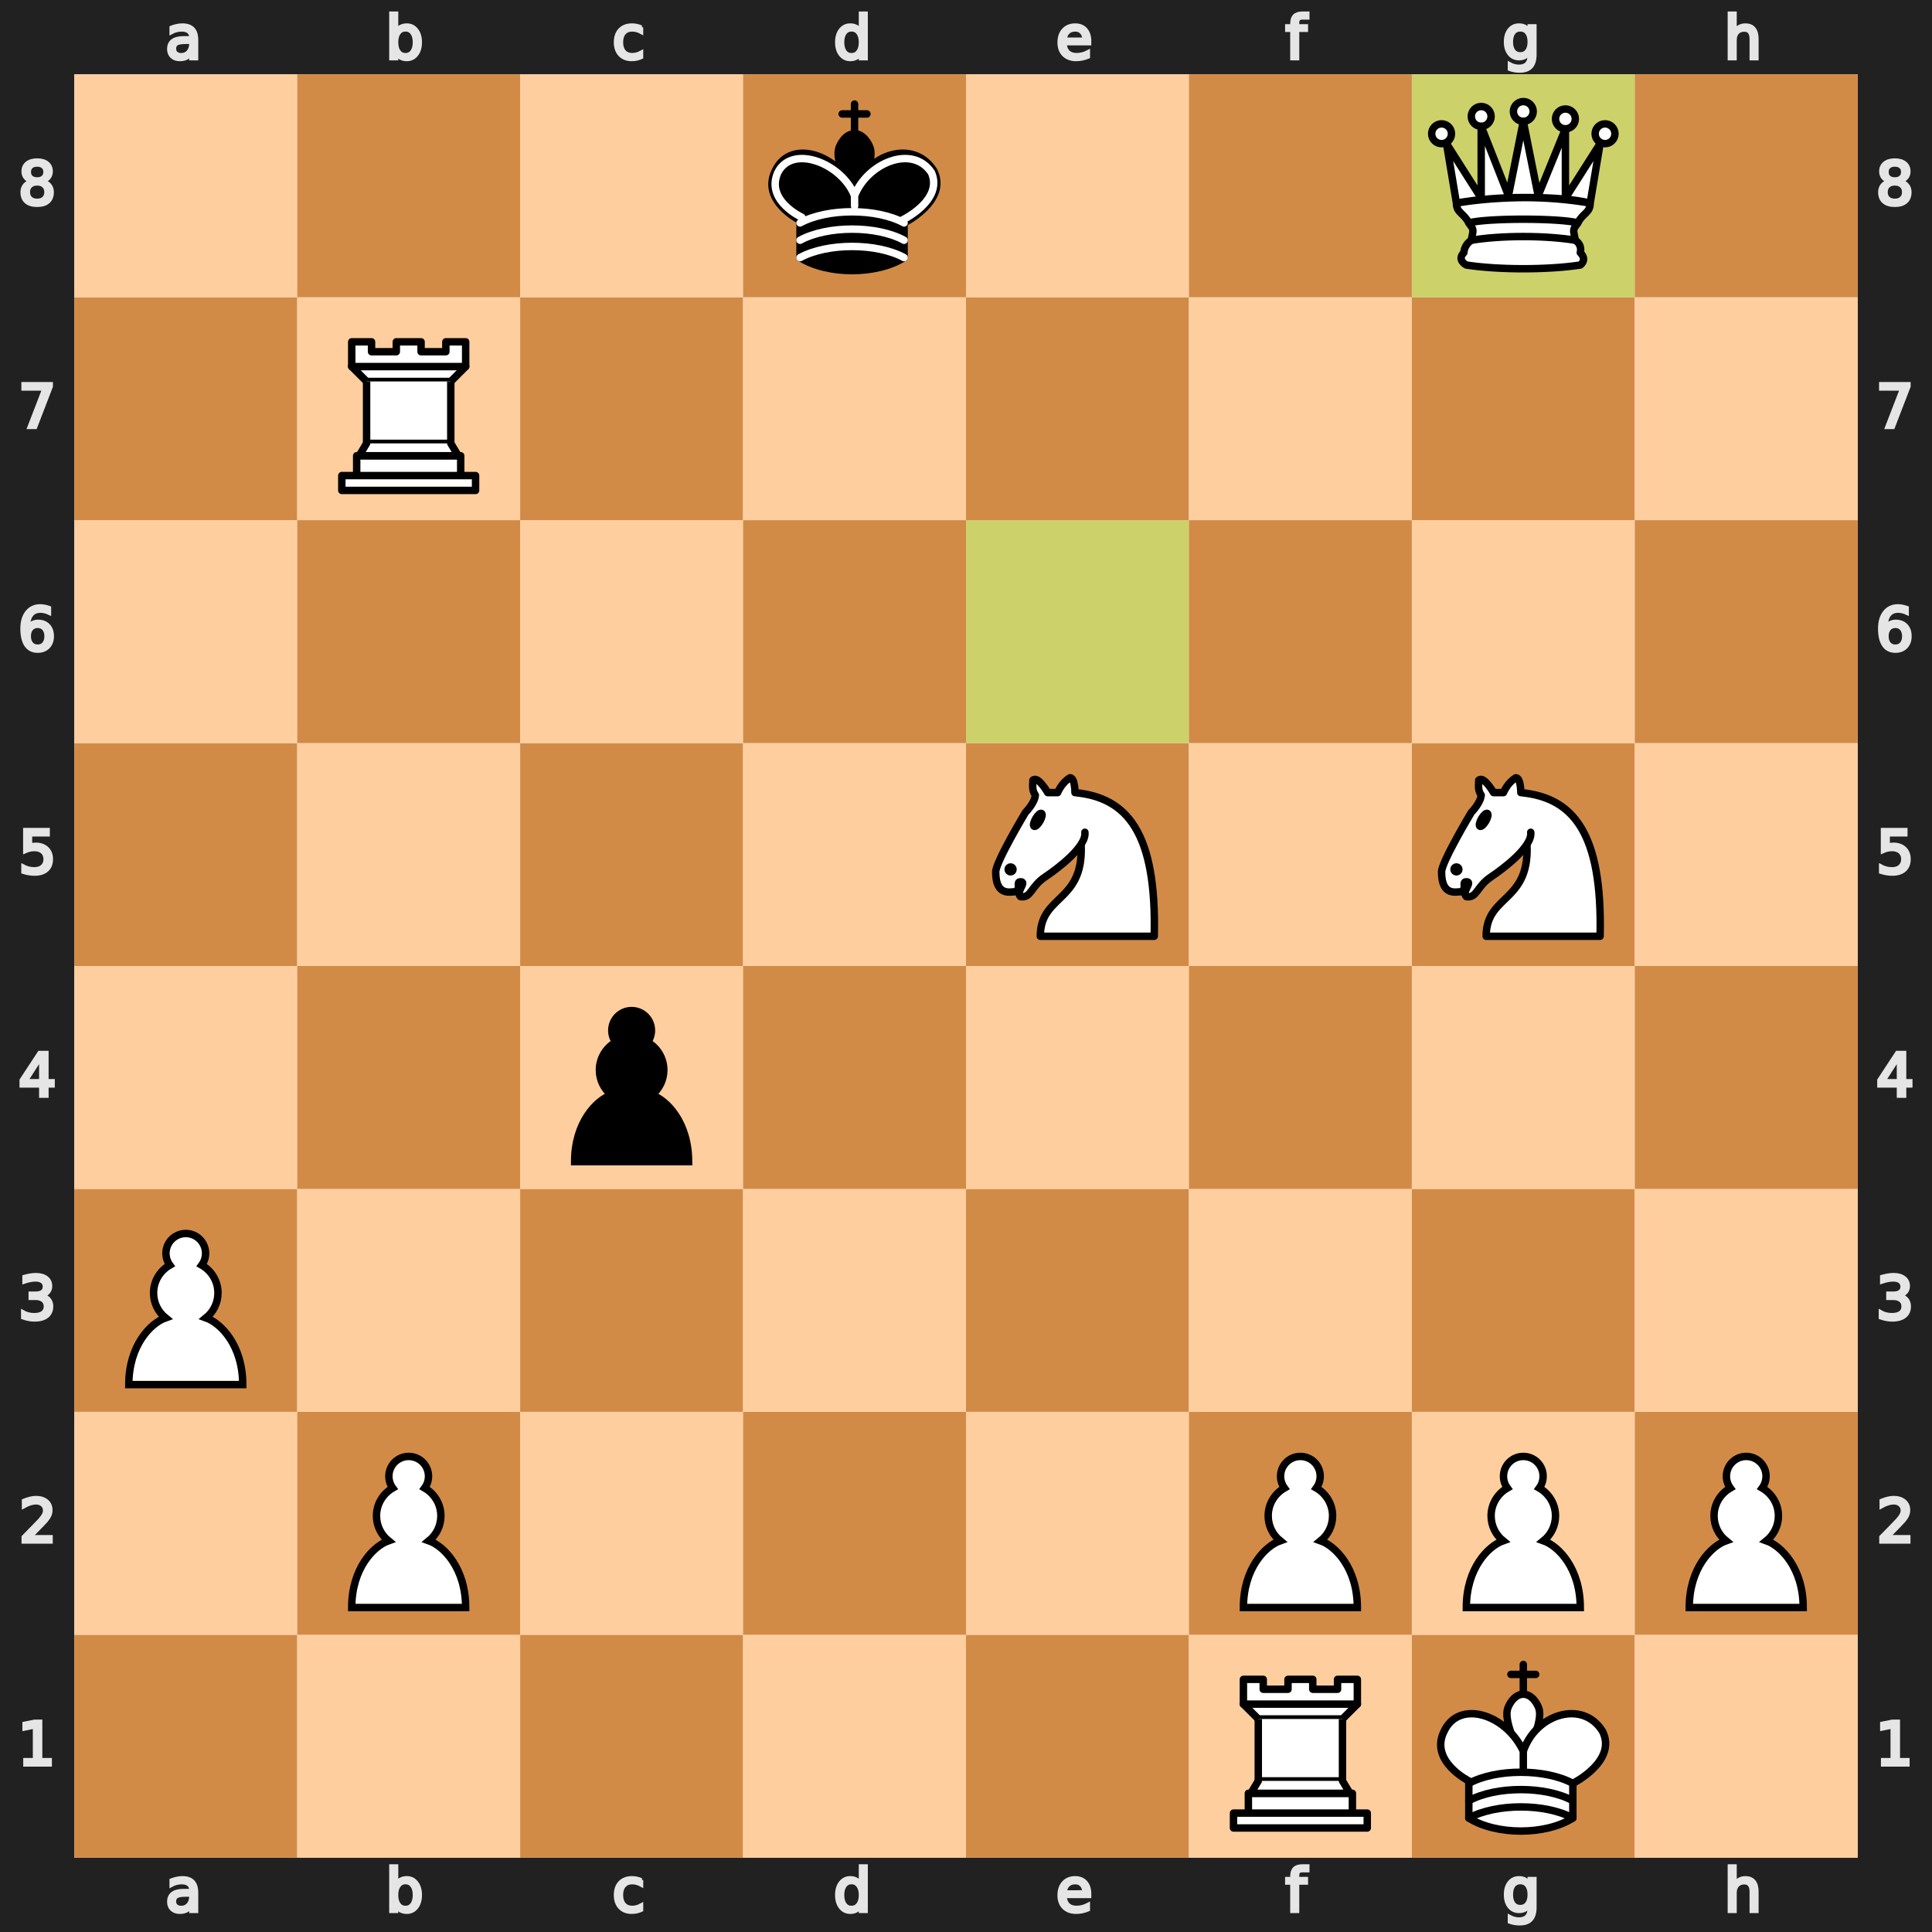
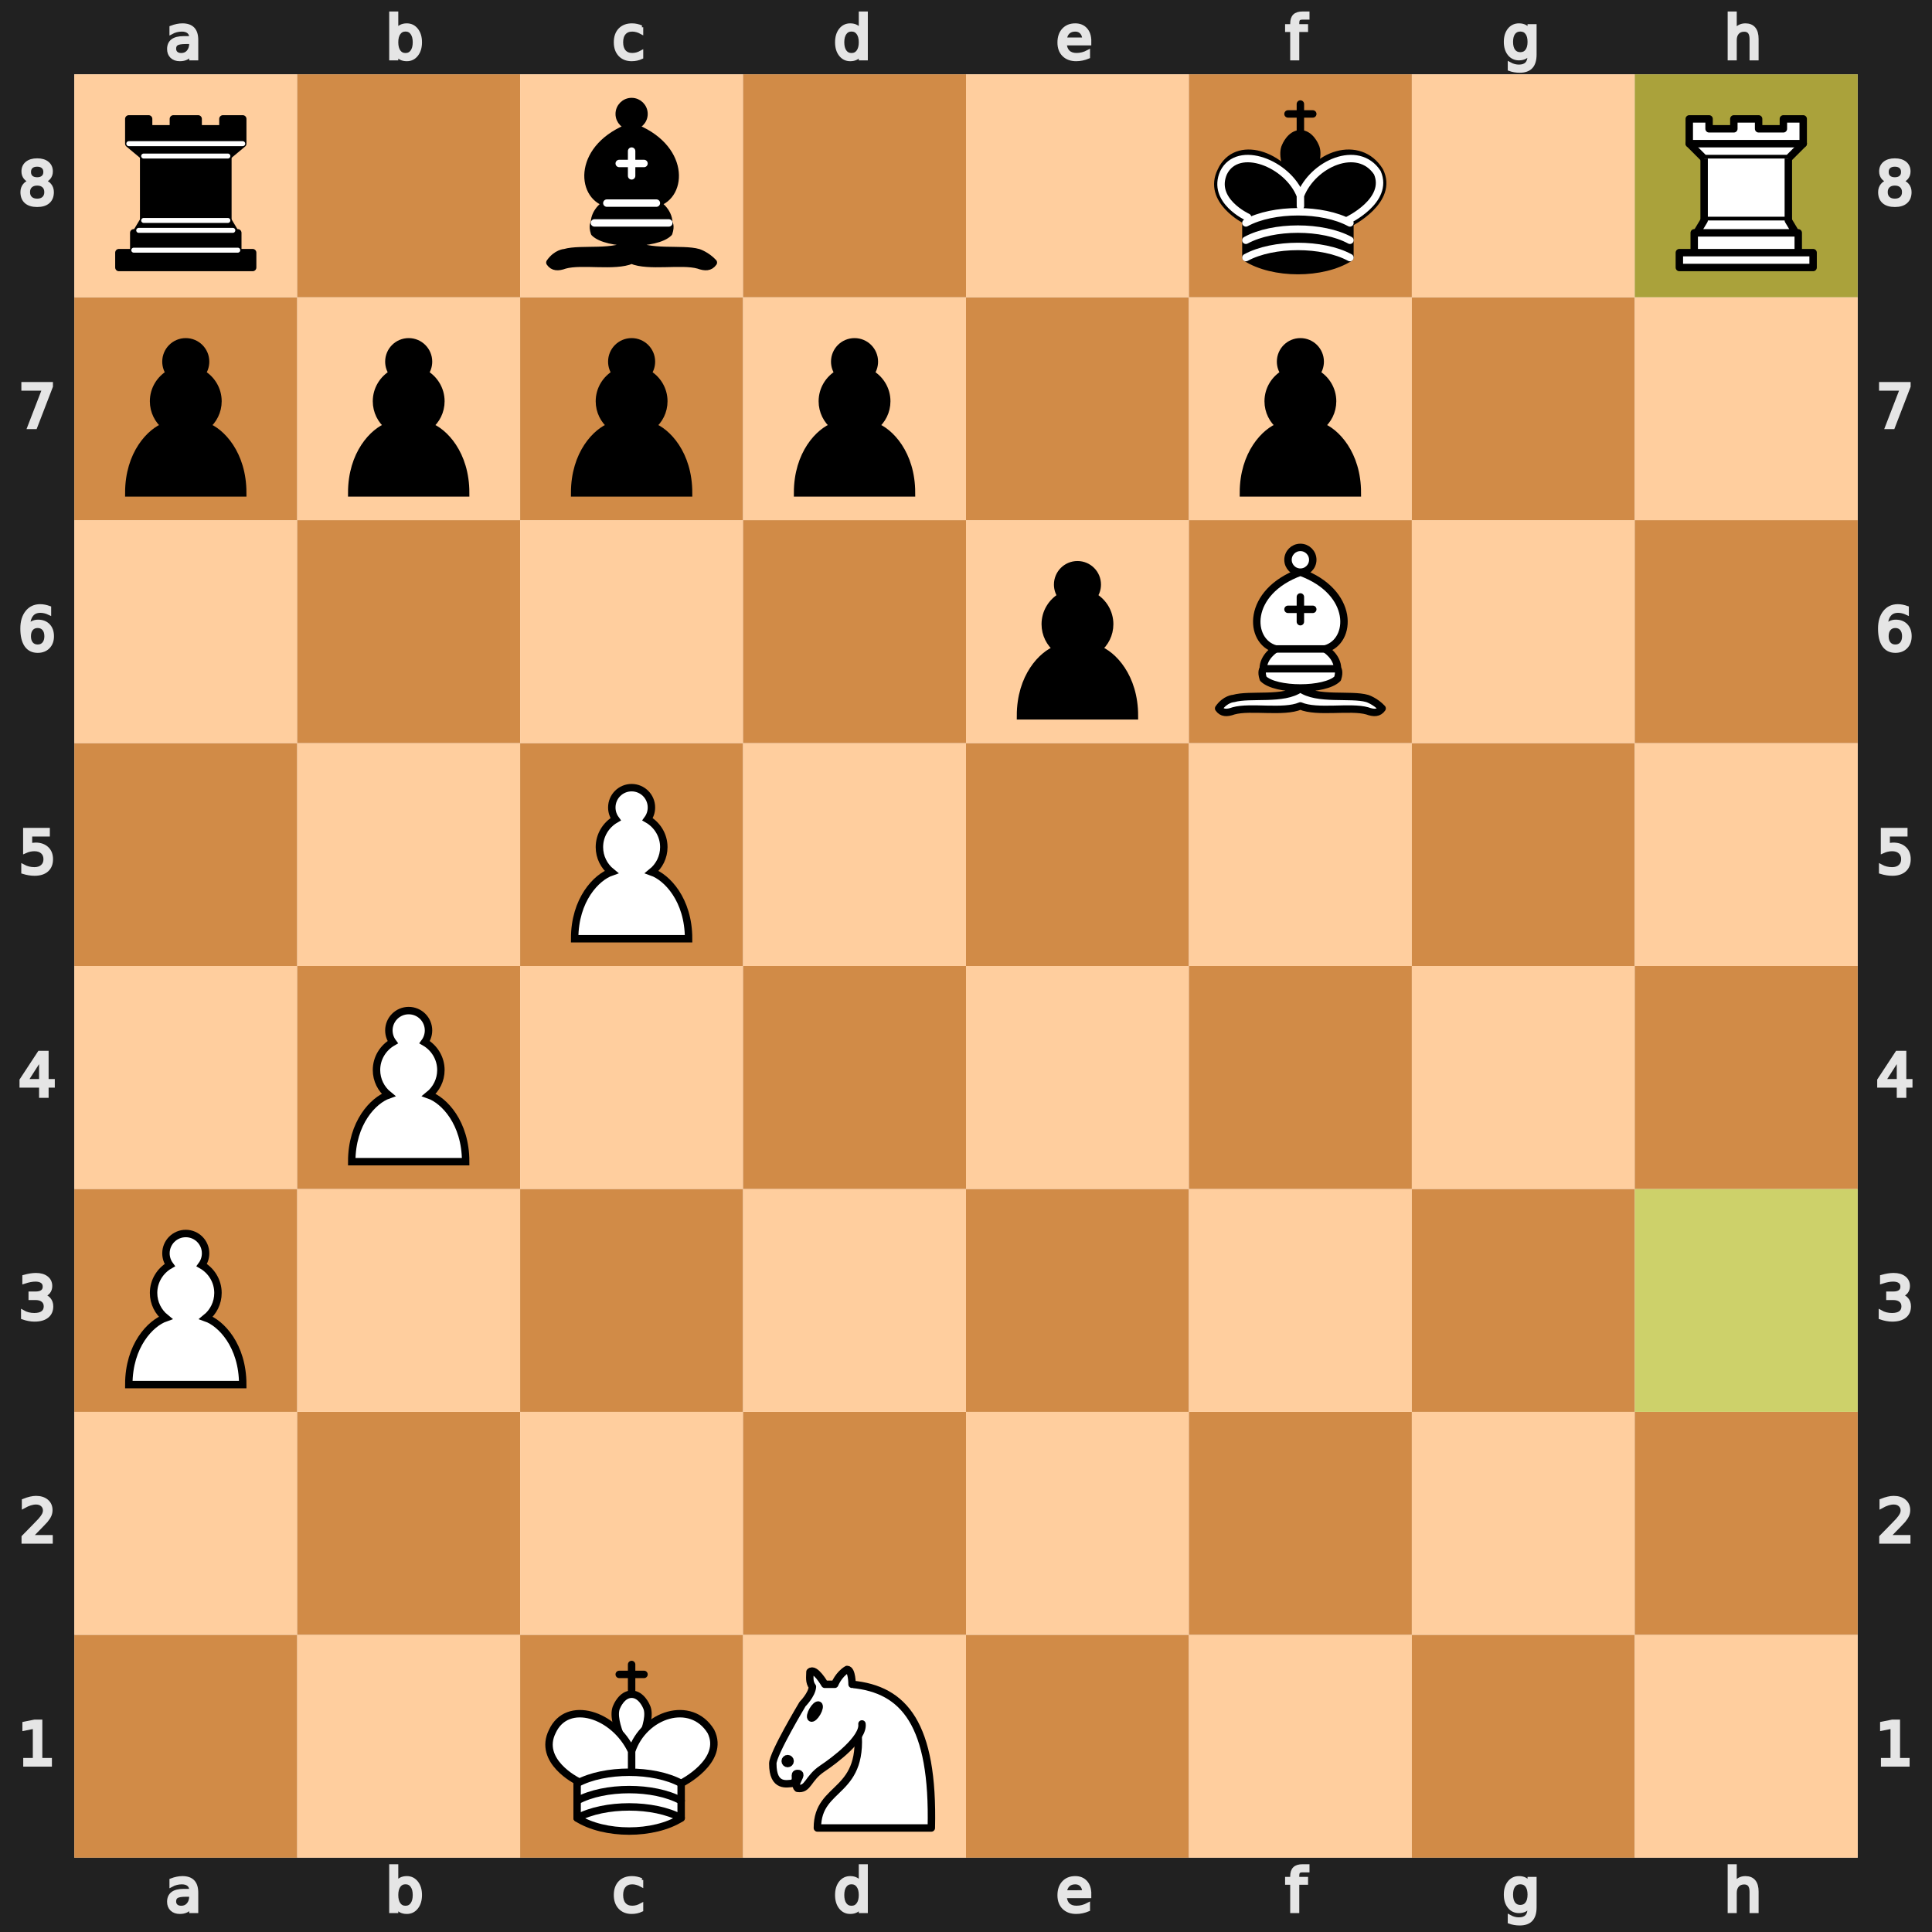
<svg xmlns="http://www.w3.org/2000/svg" xmlns:xlink="http://www.w3.org/1999/xlink" viewBox="0 0 390 390">
  <defs>
    <g id="white-pawn" class="white pawn">
      <path d="M22.5 9c-2.21 0-4 1.79-4 4 0 .89.29 1.71.78 2.38C17.33 16.5 16 18.59 16 21c0 2.03.94 3.84 2.41 5.03-3 1.06-7.41 5.55-7.41 13.47h23c0-7.92-4.41-12.41-7.41-13.47 1.47-1.19 2.41-3 2.41-5.03 0-2.41-1.33-4.5-3.28-5.62.49-.67.78-1.49.78-2.38 0-2.21-1.79-4-4-4z" fill="#fff" stroke="#000" stroke-width="1.5" stroke-linecap="round" />
    </g>
    <g id="white-knight" class="white knight" fill="none" fill-rule="evenodd" stroke="#000" stroke-width="1.5" stroke-linecap="round" stroke-linejoin="round">
      <path d="M 22,10 C 32.5,11 38.5,18 38,39 L 15,39 C 15,30 25,32.5 23,18" style="fill:#ffffff; stroke:#000000;" />
      <path d="M 24,18 C 24.38,20.91 18.45,25.37 16,27 C 13,29 13.18,31.34 11,31 C 9.958,30.06 12.41,27.96 11,28 C 10,28 11.19,29.23 10,30 C 9,30 5.997,31 6,26 C 6,24 12,14 12,14 C 12,14 13.89,12.1 14,10.5 C 13.27,9.506 13.5,8.5 13.5,7.5 C 14.5,6.5 16.5,10 16.5,10 L 18.5,10 C 18.5,10 19.28,8.008 21,7 C 22,7 22,10 22,10" style="fill:#ffffff; stroke:#000000;" />
      <path d="M 9.5 25.5 A 0.5 0.5 0 1 1 8.5,25.5 A 0.5 0.5 0 1 1 9.5 25.5 z" style="fill:#000000; stroke:#000000;" />
      <path d="M 15 15.5 A 0.5 1.5 0 1 1 14,15.5 A 0.5 1.5 0 1 1 15 15.5 z" transform="matrix(0.866,0.5,-0.5,0.866,9.693,-5.173)" style="fill:#000000; stroke:#000000;" />
+     </g>
+     <g id="white-bishop" class="white bishop" fill="none" fill-rule="evenodd" stroke="#000" stroke-width="1.5" stroke-linecap="round" stroke-linejoin="round">
+       <g fill="#fff" stroke-linecap="butt">
+         <path d="M9 36c3.39-.97 10.11.43 13.5-2 3.39 2.43 10.11 1.03 13.5 2 0 0 1.65.54 3 2-.68.97-1.65.99-3 .5-3.39-.97-10.11.46-13.5-1-3.39 1.46-10.11.03-13.5 1-1.354.49-2.323.47-3-.5 1.354-1.94 3-2 3-2zM15 32c2.5 2.5 12.5 2.5 15 0 .5-1.5 0-2 0-2 0-2.5-2.5-4-2.5-4 5.5-1.5 6-11.5-5-15.5-11 4-10.5 14-5 15.5 0 0-2.5 1.5-2.5 4 0 0-.5.5 0 2zM25 8a2.5 2.5 0 1 1-5 0 2.5 2.5 0 1 1 5 0z" />
+       </g>
+       <path d="M17.5 26h10M15 30h15m-7.5-14.5v5M20 18h5" stroke-linejoin="miter" />
    </g>
    <g id="white-rook" class="white rook" fill="#fff" fill-rule="evenodd" stroke="#000" stroke-width="1.5" stroke-linecap="round" stroke-linejoin="round">
      <path d="M9 39h27v-3H9v3zM12 36v-4h21v4H12zM11 14V9h4v2h5V9h5v2h5V9h4v5" stroke-linecap="butt" />
      <path d="M34 14l-3 3H14l-3-3" />
      <path d="M31 17v12.5H14V17" stroke-linecap="butt" stroke-linejoin="miter" />
      <path d="M31 29.5l1.5 2.5h-20l1.5-2.5" />
      <path d="M11 14h23" fill="none" stroke-linejoin="miter" />
    </g>
-     <g id="white-queen" class="white queen" fill="#fff" fill-rule="evenodd" stroke="#000" stroke-width="1.5" stroke-linecap="round" stroke-linejoin="round">
-       <path d="M8 12a2 2 0 1 1-4 0 2 2 0 1 1 4 0zM24.5 7.5a2 2 0 1 1-4 0 2 2 0 1 1 4 0zM41 12a2 2 0 1 1-4 0 2 2 0 1 1 4 0zM16 8.5a2 2 0 1 1-4 0 2 2 0 1 1 4 0zM33 9a2 2 0 1 1-4 0 2 2 0 1 1 4 0z" />
-       <path d="M9 26c8.5-1.5 21-1.5 27 0l2-12-7 11V11l-5.5 13.5-3-15-3 15-5.5-14V25L7 14l2 12zM9 26c0 2 1.5 2 2.5 4 1 1.5 1 1 .5 3.5-1.5 1-1.5 2.5-1.5 2.5-1.5 1.5.5 2.5.5 2.5 6.5 1 16.5 1 23 0 0 0 1.5-1 0-2.5 0 0 .5-1.5-1-2.5-.5-2.5-.5-2 .5-3.5 1-2 2.5-2 2.5-4-8.5-1.5-18.5-1.5-27 0z" stroke-linecap="butt" />
-       <path d="M11.5 30c3.5-1 18.5-1 22 0M12 33.5c6-1 15-1 21 0" fill="none" />
-     </g>
    <g id="white-king" class="white king" fill="none" fill-rule="evenodd" stroke="#000" stroke-width="1.5" stroke-linecap="round" stroke-linejoin="round">
      <path d="M22.5 11.63V6M20 8h5" stroke-linejoin="miter" />
      <path d="M22.5 25s4.5-7.5 3-10.5c0 0-1-2.5-3-2.5s-3 2.5-3 2.5c-1.5 3 3 10.5 3 10.5" fill="#fff" stroke-linecap="butt" stroke-linejoin="miter" />
      <path d="M11.5 37c5.5 3.5 15.5 3.5 21 0v-7s9-4.5 6-10.5c-4-6.5-13.5-3.5-16 4V27v-3.5c-3.5-7.5-13-10.5-16-4-3 6 5 10 5 10V37z" fill="#fff" />
      <path d="M11.5 30c5.5-3 15.5-3 21 0m-21 3.5c5.5-3 15.5-3 21 0m-21 3.5c5.5-3 15.5-3 21 0" />
    </g>
    <g id="black-pawn" class="black pawn">
      <path d="M22.5 9c-2.21 0-4 1.79-4 4 0 .89.29 1.71.78 2.38C17.33 16.5 16 18.59 16 21c0 2.03.94 3.84 2.41 5.03-3 1.06-7.41 5.55-7.41 13.47h23c0-7.92-4.41-12.41-7.41-13.47 1.47-1.19 2.41-3 2.41-5.03 0-2.41-1.33-4.5-3.28-5.62.49-.67.78-1.49.78-2.38 0-2.21-1.79-4-4-4z" fill="#000" stroke="#000" stroke-width="1.5" stroke-linecap="round" />
+     </g>
+     <g id="black-bishop" class="black bishop" fill="none" fill-rule="evenodd" stroke="#000" stroke-width="1.5" stroke-linecap="round" stroke-linejoin="round">
+       <path d="M9 36c3.39-.97 10.11.43 13.5-2 3.39 2.43 10.11 1.03 13.5 2 0 0 1.65.54 3 2-.68.97-1.65.99-3 .5-3.39-.97-10.11.46-13.5-1-3.39 1.46-10.11.03-13.5 1-1.354.49-2.323.47-3-.5 1.354-1.94 3-2 3-2zm6-4c2.5 2.5 12.5 2.5 15 0 .5-1.5 0-2 0-2 0-2.5-2.5-4-2.5-4 5.5-1.5 6-11.5-5-15.5-11 4-10.5 14-5 15.5 0 0-2.5 1.5-2.5 4 0 0-.5.5 0 2zM25 8a2.5 2.5 0 1 1-5 0 2.5 2.5 0 1 1 5 0z" fill="#000" stroke-linecap="butt" />
+       <path d="M17.5 26h10M15 30h15m-7.5-14.5v5M20 18h5" stroke="#fff" stroke-linejoin="miter" />
+     </g>
+     <g id="black-rook" class="black rook" fill="#000" fill-rule="evenodd" stroke="#000" stroke-width="1.5" stroke-linecap="round" stroke-linejoin="round">
+       <path d="M9 39h27v-3H9v3zM12.5 32l1.5-2.5h17l1.5 2.5h-20zM12 36v-4h21v4H12z" stroke-linecap="butt" />
+       <path d="M14 29.5v-13h17v13H14z" stroke-linecap="butt" stroke-linejoin="miter" />
+       <path d="M14 16.5L11 14h23l-3 2.5H14zM11 14V9h4v2h5V9h5v2h5V9h4v5H11z" stroke-linecap="butt" />
+       <path d="M12 35.5h21M13 31.5h19M14 29.5h17M14 16.5h17M11 14h23" fill="none" stroke="#fff" stroke-width="1" stroke-linejoin="miter" />
    </g>
    <g id="black-king" class="black king" fill="none" fill-rule="evenodd" stroke="#000" stroke-width="1.5" stroke-linecap="round" stroke-linejoin="round">
      <path d="M22.5 11.63V6" stroke-linejoin="miter" />
      <path d="M22.5 25s4.5-7.5 3-10.5c0 0-1-2.5-3-2.5s-3 2.5-3 2.5c-1.5 3 3 10.5 3 10.5" fill="#000" stroke-linecap="butt" stroke-linejoin="miter" />
      <path d="M11.5 37c5.5 3.5 15.5 3.5 21 0v-7s9-4.5 6-10.5c-4-6.5-13.5-3.5-16 4V27v-3.5c-3.5-7.5-13-10.5-16-4-3 6 5 10 5 10V37z" fill="#000" />
      <path d="M20 8h5" stroke-linejoin="miter" />
      <path d="M32 29.5s8.5-4 6.03-9.65C34.15 14 25 18 22.5 24.5l.01 2.1-.01-2.1C20 18 9.906 14 6.997 19.85c-2.497 5.65 4.853 9 4.853 9M11.5 30c5.5-3 15.5-3 21 0m-21 3.5c5.5-3 15.5-3 21 0m-21 3.5c5.5-3 15.5-3 21 0" stroke="#fff" />
    </g>
  </defs>
  <rect x="7.5" y="7.5" width="375" height="375" fill="none" stroke="#212121" stroke-width="15" />
  <g transform="translate(20, 1) scale(0.75, 0.75)" fill="#e5e5e5" stroke="#e5e5e5">
    <path d="M23.328 10.016q-1.742 0-2.414.398-.672.398-.672 1.36 0 .765.5 1.218.508.445 1.375.445 1.196 0 1.914-.843.727-.852.727-2.258v-.32zm2.867-.594v4.992h-1.437v-1.328q-.492.797-1.227 1.18-.734.375-1.797.375-1.343 0-2.14-.75-.79-.758-.79-2.024 0-1.476.985-2.226.992-.75 2.953-.75h2.016V8.75q0-.992-.656-1.531-.649-.547-1.829-.547-.75 0-1.46.18-.711.18-1.368.539V6.062q.79-.304 1.532-.453.742-.156 1.445-.156 1.898 0 2.836.984.937.985.937 2.985z" />
  </g>
  <g transform="translate(20, 375) scale(0.75, 0.75)" fill="#e5e5e5" stroke="#e5e5e5">
    <path d="M23.328 10.016q-1.742 0-2.414.398-.672.398-.672 1.36 0 .765.5 1.218.508.445 1.375.445 1.196 0 1.914-.843.727-.852.727-2.258v-.32zm2.867-.594v4.992h-1.437v-1.328q-.492.797-1.227 1.18-.734.375-1.797.375-1.343 0-2.14-.75-.79-.758-.79-2.024 0-1.476.985-2.226.992-.75 2.953-.75h2.016V8.75q0-.992-.656-1.531-.649-.547-1.829-.547-.75 0-1.46.18-.711.18-1.368.539V6.062q.79-.304 1.532-.453.742-.156 1.445-.156 1.898 0 2.836.984.937.985.937 2.985z" />
  </g>
  <g transform="translate(65, 1) scale(0.75, 0.75)" fill="#e5e5e5" stroke="#e5e5e5">
    <path d="M24.922 10.047q0-1.586-.656-2.485-.649-.906-1.79-.906-1.14 0-1.796.906-.649.899-.649 2.485 0 1.586.649 2.492.656.898 1.797.898 1.14 0 1.789-.898.656-.906.656-2.492zm-4.89-3.055q.452-.781 1.14-1.156.695-.383 1.656-.383 1.594 0 2.586 1.266 1 1.265 1 3.328 0 2.062-1 3.328-.992 1.266-2.586 1.266-.96 0-1.656-.375-.688-.383-1.14-1.164v1.312h-1.446V2.258h1.445z" />
  </g>
  <g transform="translate(65, 375) scale(0.75, 0.75)" fill="#e5e5e5" stroke="#e5e5e5">
    <path d="M24.922 10.047q0-1.586-.656-2.485-.649-.906-1.79-.906-1.14 0-1.796.906-.649.899-.649 2.485 0 1.586.649 2.492.656.898 1.797.898 1.14 0 1.789-.898.656-.906.656-2.492zm-4.89-3.055q.452-.781 1.14-1.156.695-.383 1.656-.383 1.594 0 2.586 1.266 1 1.265 1 3.328 0 2.062-1 3.328-.992 1.266-2.586 1.266-.96 0-1.656-.375-.688-.383-1.14-1.164v1.312h-1.446V2.258h1.445z" />
  </g>
  <g transform="translate(110, 1) scale(0.75, 0.75)" fill="#e5e5e5" stroke="#e5e5e5">
    <path d="M25.96 6v1.344q-.608-.336-1.226-.5-.609-.172-1.234-.172-1.398 0-2.172.89-.773.883-.773 2.485 0 1.601.773 2.492.774.883 2.172.883.625 0 1.234-.164.618-.172 1.227-.508v1.328q-.602.281-1.25.422-.64.14-1.367.14-1.977 0-3.14-1.242-1.165-1.242-1.165-3.351 0-2.14 1.172-3.367 1.18-1.227 3.227-1.227.664 0 1.296.14.633.134 1.227.407z" />
  </g>
  <g transform="translate(110, 375) scale(0.75, 0.75)" fill="#e5e5e5" stroke="#e5e5e5">
    <path d="M25.96 6v1.344q-.608-.336-1.226-.5-.609-.172-1.234-.172-1.398 0-2.172.89-.773.883-.773 2.485 0 1.601.773 2.492.774.883 2.172.883.625 0 1.234-.164.618-.172 1.227-.508v1.328q-.602.281-1.25.422-.64.14-1.367.14-1.977 0-3.14-1.242-1.165-1.242-1.165-3.351 0-2.14 1.172-3.367 1.18-1.227 3.227-1.227.664 0 1.296.14.633.134 1.227.407z" />
  </g>
  <g transform="translate(155, 1) scale(0.75, 0.75)" fill="#e5e5e5" stroke="#e5e5e5">
    <path d="M24.973 6.992V2.258h1.437v12.156h-1.437v-1.312q-.453.78-1.149 1.164-.687.375-1.656.375-1.586 0-2.586-1.266-.992-1.266-.992-3.328 0-2.063.992-3.328 1-1.266 2.586-1.266.969 0 1.656.383.696.375 1.149 1.156zm-4.899 3.055q0 1.586.649 2.492.656.898 1.797.898 1.14 0 1.796-.898.657-.906.657-2.492 0-1.586-.657-2.485-.656-.906-1.796-.906-1.141 0-1.797.906-.649.899-.649 2.485z" />
  </g>
  <g transform="translate(155, 375) scale(0.75, 0.75)" fill="#e5e5e5" stroke="#e5e5e5">
    <path d="M24.973 6.992V2.258h1.437v12.156h-1.437v-1.312q-.453.78-1.149 1.164-.687.375-1.656.375-1.586 0-2.586-1.266-.992-1.266-.992-3.328 0-2.063.992-3.328 1-1.266 2.586-1.266.969 0 1.656.383.696.375 1.149 1.156zm-4.899 3.055q0 1.586.649 2.492.656.898 1.797.898 1.14 0 1.796-.898.657-.906.657-2.492 0-1.586-.657-2.485-.656-.906-1.796-.906-1.141 0-1.797.906-.649.899-.649 2.485z" />
  </g>
  <g transform="translate(200, 1) scale(0.75, 0.75)" fill="#e5e5e5" stroke="#e5e5e5">
    <path d="M26.555 9.68v.703h-6.61q.094 1.484.89 2.265.806.774 2.235.774.828 0 1.602-.203.781-.203 1.547-.61v1.36q-.774.328-1.586.5-.813.172-1.649.172-2.093 0-3.32-1.22-1.219-1.218-1.219-3.296 0-2.148 1.157-3.406 1.164-1.266 3.132-1.266 1.766 0 2.79 1.14 1.03 1.134 1.03 3.087zm-1.438-.422q-.015-1.18-.664-1.883-.64-.703-1.703-.703-1.203 0-1.93.68-.718.68-.828 1.914z" />
  </g>
  <g transform="translate(200, 375) scale(0.75, 0.75)" fill="#e5e5e5" stroke="#e5e5e5">
    <path d="M26.555 9.68v.703h-6.61q.094 1.484.89 2.265.806.774 2.235.774.828 0 1.602-.203.781-.203 1.547-.61v1.36q-.774.328-1.586.5-.813.172-1.649.172-2.093 0-3.32-1.22-1.219-1.218-1.219-3.296 0-2.148 1.157-3.406 1.164-1.266 3.132-1.266 1.766 0 2.79 1.14 1.03 1.134 1.03 3.087zm-1.438-.422q-.015-1.18-.664-1.883-.64-.703-1.703-.703-1.203 0-1.93.68-.718.68-.828 1.914z" />
  </g>
  <g transform="translate(245, 1) scale(0.75, 0.75)" fill="#e5e5e5" stroke="#e5e5e5">
    <path d="M25.285 2.258v1.195H23.91q-.773 0-1.078.313-.297.312-.297 1.125v.773h2.367v1.117h-2.367v7.633H21.09V6.781h-1.375V5.664h1.375v-.61q0-1.46.68-2.124.68-.672 2.156-.672z" />
  </g>
  <g transform="translate(245, 375) scale(0.75, 0.75)" fill="#e5e5e5" stroke="#e5e5e5">
    <path d="M25.285 2.258v1.195H23.91q-.773 0-1.078.313-.297.312-.297 1.125v.773h2.367v1.117h-2.367v7.633H21.09V6.781h-1.375V5.664h1.375v-.61q0-1.46.68-2.124.68-.672 2.156-.672z" />
  </g>
  <g transform="translate(290, 1) scale(0.75, 0.75)" fill="#e5e5e5" stroke="#e5e5e5">
    <path d="M24.973 9.937q0-1.562-.649-2.421-.64-.86-1.804-.86-1.157 0-1.805.86-.64.859-.64 2.421 0 1.555.64 2.415.648.859 1.805.859 1.164 0 1.804-.86.649-.859.649-2.414zm1.437 3.391q0 2.234-.992 3.32-.992 1.094-3.04 1.094-.757 0-1.429-.117-.672-.11-1.304-.344v-1.398q.632.344 1.25.508.617.164 1.257.164 1.414 0 2.118-.743.703-.734.703-2.226v-.711q-.446.773-1.141 1.156-.695.383-1.664.383-1.61 0-2.594-1.227-.984-1.226-.984-3.25 0-2.03.984-3.257.985-1.227 2.594-1.227.969 0 1.664.383t1.14 1.156V5.664h1.438z" />
  </g>
  <g transform="translate(290, 375) scale(0.75, 0.75)" fill="#e5e5e5" stroke="#e5e5e5">
    <path d="M24.973 9.937q0-1.562-.649-2.421-.64-.86-1.804-.86-1.157 0-1.805.86-.64.859-.64 2.421 0 1.555.64 2.415.648.859 1.805.859 1.164 0 1.804-.86.649-.859.649-2.414zm1.437 3.391q0 2.234-.992 3.32-.992 1.094-3.04 1.094-.757 0-1.429-.117-.672-.11-1.304-.344v-1.398q.632.344 1.25.508.617.164 1.257.164 1.414 0 2.118-.743.703-.734.703-2.226v-.711q-.446.773-1.141 1.156-.695.383-1.664.383-1.61 0-2.594-1.227-.984-1.226-.984-3.25 0-2.03.984-3.257.985-1.227 2.594-1.227.969 0 1.664.383t1.14 1.156V5.664h1.438z" />
  </g>
  <g transform="translate(335, 1) scale(0.75, 0.75)" fill="#e5e5e5" stroke="#e5e5e5">
    <path d="M26.164 9.133v5.281h-1.437V9.18q0-1.243-.485-1.86-.484-.617-1.453-.617-1.164 0-1.836.742-.672.742-.672 2.024v4.945h-1.445V2.258h1.445v4.765q.516-.789 1.211-1.18.703-.39 1.617-.39 1.508 0 2.282.938.773.93.773 2.742z" />
  </g>
  <g transform="translate(335, 375) scale(0.75, 0.75)" fill="#e5e5e5" stroke="#e5e5e5">
    <path d="M26.164 9.133v5.281h-1.437V9.18q0-1.243-.485-1.86-.484-.617-1.453-.617-1.164 0-1.836.742-.672.742-.672 2.024v4.945h-1.445V2.258h1.445v4.765q.516-.789 1.211-1.18.703-.39 1.617-.39 1.508 0 2.282.938.773.93.773 2.742z" />
  </g>
  <g transform="translate(0, 335) scale(0.75, 0.75)" fill="#e5e5e5" stroke="#e5e5e5">
    <path d="M6.754 26.996h2.578v-8.898l-2.805.562v-1.437l2.79-.563h1.578v10.336h2.578v1.328h-6.72z" />
  </g>
  <g transform="translate(375, 335) scale(0.75, 0.75)" fill="#e5e5e5" stroke="#e5e5e5">
    <path d="M6.754 26.996h2.578v-8.898l-2.805.562v-1.437l2.79-.563h1.578v10.336h2.578v1.328h-6.72z" />
  </g>
  <g transform="translate(0, 290) scale(0.75, 0.75)" fill="#e5e5e5" stroke="#e5e5e5">
    <path d="M8.195 26.996h5.508v1.328H6.297v-1.328q.898-.93 2.445-2.492 1.555-1.57 1.953-2.024.758-.851 1.055-1.437.305-.594.305-1.164 0-.93-.657-1.516-.648-.586-1.695-.586-.742 0-1.57.258-.82.258-1.758.781v-1.593q.953-.383 1.781-.578.828-.196 1.516-.196 1.812 0 2.89.906 1.079.907 1.079 2.422 0 .72-.274 1.368-.265.64-.976 1.515-.196.227-1.243 1.313-1.046 1.078-2.953 3.023z" />
  </g>
  <g transform="translate(375, 290) scale(0.75, 0.75)" fill="#e5e5e5" stroke="#e5e5e5">
    <path d="M8.195 26.996h5.508v1.328H6.297v-1.328q.898-.93 2.445-2.492 1.555-1.57 1.953-2.024.758-.851 1.055-1.437.305-.594.305-1.164 0-.93-.657-1.516-.648-.586-1.695-.586-.742 0-1.57.258-.82.258-1.758.781v-1.593q.953-.383 1.781-.578.828-.196 1.516-.196 1.812 0 2.89.906 1.079.907 1.079 2.422 0 .72-.274 1.368-.265.64-.976 1.515-.196.227-1.243 1.313-1.046 1.078-2.953 3.023z" />
  </g>
  <g transform="translate(0, 245) scale(0.75, 0.75)" fill="#e5e5e5" stroke="#e5e5e5">
    <path d="M11.434 22.035q1.132.242 1.765 1.008.64.766.64 1.89 0 1.727-1.187 2.672-1.187.946-3.375.946-.734 0-1.515-.149-.774-.14-1.602-.43V26.45q.656.383 1.438.578.78.196 1.632.196 1.485 0 2.258-.586.782-.586.782-1.703 0-1.032-.727-1.61-.719-.586-2.008-.586h-1.36v-1.297h1.423q1.164 0 1.78-.46.618-.47.618-1.344 0-.899-.64-1.375-.633-.485-1.82-.485-.65 0-1.391.141-.743.14-1.633.437V16.95q.898-.25 1.68-.375.788-.125 1.484-.125 1.797 0 2.844.82 1.046.813 1.046 2.204 0 .968-.554 1.64-.555.664-1.578.922z" />
  </g>
  <g transform="translate(375, 245) scale(0.75, 0.75)" fill="#e5e5e5" stroke="#e5e5e5">
    <path d="M11.434 22.035q1.132.242 1.765 1.008.64.766.64 1.89 0 1.727-1.187 2.672-1.187.946-3.375.946-.734 0-1.515-.149-.774-.14-1.602-.43V26.45q.656.383 1.438.578.78.196 1.632.196 1.485 0 2.258-.586.782-.586.782-1.703 0-1.032-.727-1.61-.719-.586-2.008-.586h-1.36v-1.297h1.423q1.164 0 1.78-.46.618-.47.618-1.344 0-.899-.64-1.375-.633-.485-1.82-.485-.65 0-1.391.141-.743.14-1.633.437V16.95q.898-.25 1.68-.375.788-.125 1.484-.125 1.797 0 2.844.82 1.046.813 1.046 2.204 0 .968-.554 1.64-.555.664-1.578.922z" />
  </g>
  <g transform="translate(0, 200) scale(0.75, 0.75)" fill="#e5e5e5" stroke="#e5e5e5">
    <path d="M11.016 18.035L7.03 24.262h3.985zm-.414-1.375h1.984v7.602h1.664v1.312h-1.664v2.75h-1.57v-2.75H5.75v-1.523z" />
  </g>
  <g transform="translate(375, 200) scale(0.75, 0.75)" fill="#e5e5e5" stroke="#e5e5e5">
    <path d="M11.016 18.035L7.03 24.262h3.985zm-.414-1.375h1.984v7.602h1.664v1.312h-1.664v2.75h-1.57v-2.75H5.75v-1.523z" />
  </g>
  <g transform="translate(0, 155) scale(0.75, 0.75)" fill="#e5e5e5" stroke="#e5e5e5">
    <path d="M6.719 16.66h6.195v1.328h-4.75v2.86q.344-.118.688-.172.343-.063.687-.063 1.953 0 3.094 1.07 1.14 1.07 1.14 2.899 0 1.883-1.171 2.93-1.172 1.039-3.305 1.039-.735 0-1.5-.125-.758-.125-1.57-.375v-1.586q.703.383 1.453.57.75.188 1.586.188 1.351 0 2.14-.711.79-.711.79-1.93 0-1.219-.79-1.93-.789-.71-2.14-.71-.633 0-1.266.14-.625.14-1.281.438z" />
  </g>
  <g transform="translate(375, 155) scale(0.75, 0.75)" fill="#e5e5e5" stroke="#e5e5e5">
    <path d="M6.719 16.66h6.195v1.328h-4.75v2.86q.344-.118.688-.172.343-.063.687-.063 1.953 0 3.094 1.07 1.14 1.07 1.14 2.899 0 1.883-1.171 2.93-1.172 1.039-3.305 1.039-.735 0-1.5-.125-.758-.125-1.57-.375v-1.586q.703.383 1.453.57.75.188 1.586.188 1.351 0 2.14-.711.79-.711.79-1.93 0-1.219-.79-1.93-.789-.71-2.14-.71-.633 0-1.266.14-.625.14-1.281.438z" />
  </g>
  <g transform="translate(0, 110) scale(0.75, 0.75)" fill="#e5e5e5" stroke="#e5e5e5">
    <path d="M10.137 21.863q-1.063 0-1.688.727-.617.726-.617 1.992 0 1.258.617 1.992.625.727 1.688.727 1.062 0 1.68-.727.624-.734.624-1.992 0-1.266-.625-1.992-.617-.727-1.68-.727zm3.133-4.945v1.437q-.594-.28-1.204-.43-.601-.148-1.195-.148-1.562 0-2.39 1.055-.82 1.055-.938 3.188.46-.68 1.156-1.04.696-.367 1.531-.367 1.758 0 2.774 1.07 1.023 1.063 1.023 2.899 0 1.797-1.062 2.883-1.063 1.086-2.828 1.086-2.024 0-3.094-1.547-1.07-1.555-1.07-4.5 0-2.766 1.312-4.406 1.313-1.649 3.524-1.649.593 0 1.195.117.61.118 1.266.352z" />
  </g>
  <g transform="translate(375, 110) scale(0.75, 0.75)" fill="#e5e5e5" stroke="#e5e5e5">
    <path d="M10.137 21.863q-1.063 0-1.688.727-.617.726-.617 1.992 0 1.258.617 1.992.625.727 1.688.727 1.062 0 1.68-.727.624-.734.624-1.992 0-1.266-.625-1.992-.617-.727-1.68-.727zm3.133-4.945v1.437q-.594-.28-1.204-.43-.601-.148-1.195-.148-1.562 0-2.39 1.055-.82 1.055-.938 3.188.46-.68 1.156-1.04.696-.367 1.531-.367 1.758 0 2.774 1.07 1.023 1.063 1.023 2.899 0 1.797-1.062 2.883-1.063 1.086-2.828 1.086-2.024 0-3.094-1.547-1.07-1.555-1.07-4.5 0-2.766 1.312-4.406 1.313-1.649 3.524-1.649.593 0 1.195.117.61.118 1.266.352z" />
  </g>
  <g transform="translate(0, 65) scale(0.75, 0.75)" fill="#e5e5e5" stroke="#e5e5e5">
    <path d="M6.25 16.66h7.5v.672L9.516 28.324H7.867l3.985-10.336H6.25z" />
  </g>
  <g transform="translate(375, 65) scale(0.75, 0.75)" fill="#e5e5e5" stroke="#e5e5e5">
    <path d="M6.25 16.66h7.5v.672L9.516 28.324H7.867l3.985-10.336H6.25z" />
  </g>
  <g transform="translate(0, 20) scale(0.75, 0.75)" fill="#e5e5e5" stroke="#e5e5e5">
    <path d="M10 22.785q-1.125 0-1.773.602-.641.601-.641 1.656t.64 1.656q.649.602 1.774.602t1.773-.602q.649-.61.649-1.656 0-1.055-.649-1.656-.64-.602-1.773-.602zm-1.578-.672q-1.016-.25-1.586-.945-.563-.695-.563-1.695 0-1.399.993-2.211 1-.813 2.734-.813 1.742 0 2.734.813.993.812.993 2.21 0 1-.57 1.696-.563.695-1.571.945 1.14.266 1.773 1.04.641.773.641 1.89 0 1.695-1.04 2.602-1.03.906-2.96.906t-2.969-.906Q6 26.738 6 25.043q0-1.117.64-1.89.641-.774 1.782-1.04zm-.578-2.492q0 .906.562 1.414.57.508 1.594.508 1.016 0 1.586-.508.578-.508.578-1.414 0-.906-.578-1.414-.57-.508-1.586-.508-1.023 0-1.594.508-.562.508-.562 1.414z" />
  </g>
  <g transform="translate(375, 20) scale(0.75, 0.75)" fill="#e5e5e5" stroke="#e5e5e5">
    <path d="M10 22.785q-1.125 0-1.773.602-.641.601-.641 1.656t.64 1.656q.649.602 1.774.602t1.773-.602q.649-.61.649-1.656 0-1.055-.649-1.656-.64-.602-1.773-.602zm-1.578-.672q-1.016-.25-1.586-.945-.563-.695-.563-1.695 0-1.399.993-2.211 1-.813 2.734-.813 1.742 0 2.734.813.993.812.993 2.21 0 1-.57 1.696-.563.695-1.571.945 1.14.266 1.773 1.04.641.773.641 1.89 0 1.695-1.04 2.602-1.03.906-2.96.906t-2.969-.906Q6 26.738 6 25.043q0-1.117.64-1.89.641-.774 1.782-1.04zm-.578-2.492q0 .906.562 1.414.57.508 1.594.508 1.016 0 1.586-.508.578-.508.578-1.414 0-.906-.578-1.414-.57-.508-1.586-.508-1.023 0-1.594.508-.562.508-.562 1.414z" />
  </g>
  <rect x="15" y="330" width="45" height="45" class="square dark a1" stroke="none" fill="#d18b47" />
  <rect x="60" y="330" width="45" height="45" class="square light b1" stroke="none" fill="#ffce9e" />
  <rect x="105" y="330" width="45" height="45" class="square dark c1" stroke="none" fill="#d18b47" />
  <rect x="150" y="330" width="45" height="45" class="square light d1" stroke="none" fill="#ffce9e" />
  <rect x="195" y="330" width="45" height="45" class="square dark e1" stroke="none" fill="#d18b47" />
  <rect x="240" y="330" width="45" height="45" class="square light f1" stroke="none" fill="#ffce9e" />
  <rect x="285" y="330" width="45" height="45" class="square dark g1" stroke="none" fill="#d18b47" />
  <rect x="330" y="330" width="45" height="45" class="square light h1" stroke="none" fill="#ffce9e" />
  <rect x="15" y="285" width="45" height="45" class="square light a2" stroke="none" fill="#ffce9e" />
  <rect x="60" y="285" width="45" height="45" class="square dark b2" stroke="none" fill="#d18b47" />
  <rect x="105" y="285" width="45" height="45" class="square light c2" stroke="none" fill="#ffce9e" />
  <rect x="150" y="285" width="45" height="45" class="square dark d2" stroke="none" fill="#d18b47" />
  <rect x="195" y="285" width="45" height="45" class="square light e2" stroke="none" fill="#ffce9e" />
  <rect x="240" y="285" width="45" height="45" class="square dark f2" stroke="none" fill="#d18b47" />
  <rect x="285" y="285" width="45" height="45" class="square light g2" stroke="none" fill="#ffce9e" />
  <rect x="330" y="285" width="45" height="45" class="square dark h2" stroke="none" fill="#d18b47" />
  <rect x="15" y="240" width="45" height="45" class="square dark a3" stroke="none" fill="#d18b47" />
  <rect x="60" y="240" width="45" height="45" class="square light b3" stroke="none" fill="#ffce9e" />
  <rect x="105" y="240" width="45" height="45" class="square dark c3" stroke="none" fill="#d18b47" />
  <rect x="150" y="240" width="45" height="45" class="square light d3" stroke="none" fill="#ffce9e" />
  <rect x="195" y="240" width="45" height="45" class="square dark e3" stroke="none" fill="#d18b47" />
  <rect x="240" y="240" width="45" height="45" class="square light f3" stroke="none" fill="#ffce9e" />
  <rect x="285" y="240" width="45" height="45" class="square dark g3" stroke="none" fill="#d18b47" />
-   <rect x="330" y="240" width="45" height="45" class="square light h3" stroke="none" fill="#ffce9e" />
+   <rect x="330" y="240" width="45" height="45" class="square light lastmove h3" stroke="none" fill="#cdd16a" />
  <rect x="15" y="195" width="45" height="45" class="square light a4" stroke="none" fill="#ffce9e" />
  <rect x="60" y="195" width="45" height="45" class="square dark b4" stroke="none" fill="#d18b47" />
  <rect x="105" y="195" width="45" height="45" class="square light c4" stroke="none" fill="#ffce9e" />
  <rect x="150" y="195" width="45" height="45" class="square dark d4" stroke="none" fill="#d18b47" />
  <rect x="195" y="195" width="45" height="45" class="square light e4" stroke="none" fill="#ffce9e" />
  <rect x="240" y="195" width="45" height="45" class="square dark f4" stroke="none" fill="#d18b47" />
  <rect x="285" y="195" width="45" height="45" class="square light g4" stroke="none" fill="#ffce9e" />
  <rect x="330" y="195" width="45" height="45" class="square dark h4" stroke="none" fill="#d18b47" />
  <rect x="15" y="150" width="45" height="45" class="square dark a5" stroke="none" fill="#d18b47" />
  <rect x="60" y="150" width="45" height="45" class="square light b5" stroke="none" fill="#ffce9e" />
  <rect x="105" y="150" width="45" height="45" class="square dark c5" stroke="none" fill="#d18b47" />
  <rect x="150" y="150" width="45" height="45" class="square light d5" stroke="none" fill="#ffce9e" />
  <rect x="195" y="150" width="45" height="45" class="square dark e5" stroke="none" fill="#d18b47" />
  <rect x="240" y="150" width="45" height="45" class="square light f5" stroke="none" fill="#ffce9e" />
  <rect x="285" y="150" width="45" height="45" class="square dark g5" stroke="none" fill="#d18b47" />
  <rect x="330" y="150" width="45" height="45" class="square light h5" stroke="none" fill="#ffce9e" />
  <rect x="15" y="105" width="45" height="45" class="square light a6" stroke="none" fill="#ffce9e" />
  <rect x="60" y="105" width="45" height="45" class="square dark b6" stroke="none" fill="#d18b47" />
  <rect x="105" y="105" width="45" height="45" class="square light c6" stroke="none" fill="#ffce9e" />
  <rect x="150" y="105" width="45" height="45" class="square dark d6" stroke="none" fill="#d18b47" />
-   <rect x="195" y="105" width="45" height="45" class="square light lastmove e6" stroke="none" fill="#cdd16a" />
+   <rect x="195" y="105" width="45" height="45" class="square light e6" stroke="none" fill="#ffce9e" />
  <rect x="240" y="105" width="45" height="45" class="square dark f6" stroke="none" fill="#d18b47" />
  <rect x="285" y="105" width="45" height="45" class="square light g6" stroke="none" fill="#ffce9e" />
  <rect x="330" y="105" width="45" height="45" class="square dark h6" stroke="none" fill="#d18b47" />
  <rect x="15" y="60" width="45" height="45" class="square dark a7" stroke="none" fill="#d18b47" />
  <rect x="60" y="60" width="45" height="45" class="square light b7" stroke="none" fill="#ffce9e" />
  <rect x="105" y="60" width="45" height="45" class="square dark c7" stroke="none" fill="#d18b47" />
  <rect x="150" y="60" width="45" height="45" class="square light d7" stroke="none" fill="#ffce9e" />
  <rect x="195" y="60" width="45" height="45" class="square dark e7" stroke="none" fill="#d18b47" />
  <rect x="240" y="60" width="45" height="45" class="square light f7" stroke="none" fill="#ffce9e" />
  <rect x="285" y="60" width="45" height="45" class="square dark g7" stroke="none" fill="#d18b47" />
  <rect x="330" y="60" width="45" height="45" class="square light h7" stroke="none" fill="#ffce9e" />
  <rect x="15" y="15" width="45" height="45" class="square light a8" stroke="none" fill="#ffce9e" />
  <rect x="60" y="15" width="45" height="45" class="square dark b8" stroke="none" fill="#d18b47" />
  <rect x="105" y="15" width="45" height="45" class="square light c8" stroke="none" fill="#ffce9e" />
  <rect x="150" y="15" width="45" height="45" class="square dark d8" stroke="none" fill="#d18b47" />
  <rect x="195" y="15" width="45" height="45" class="square light e8" stroke="none" fill="#ffce9e" />
  <rect x="240" y="15" width="45" height="45" class="square dark f8" stroke="none" fill="#d18b47" />
-   <rect x="285" y="15" width="45" height="45" class="square light lastmove g8" stroke="none" fill="#cdd16a" />
-   <rect x="330" y="15" width="45" height="45" class="square dark h8" stroke="none" fill="#d18b47" />
-   <use href="#white-rook" xlink:href="#white-rook" transform="translate(240, 330)" />
-   <use href="#white-king" xlink:href="#white-king" transform="translate(285, 330)" />
-   <use href="#white-pawn" xlink:href="#white-pawn" transform="translate(60, 285)" />
-   <use href="#white-pawn" xlink:href="#white-pawn" transform="translate(240, 285)" />
-   <use href="#white-pawn" xlink:href="#white-pawn" transform="translate(285, 285)" />
-   <use href="#white-pawn" xlink:href="#white-pawn" transform="translate(330, 285)" />
+   <rect x="285" y="15" width="45" height="45" class="square light g8" stroke="none" fill="#ffce9e" />
+   <rect x="330" y="15" width="45" height="45" class="square dark lastmove h8" stroke="none" fill="#aaa23b" />
+   <use href="#white-king" xlink:href="#white-king" transform="translate(105, 330)" />
+   <use href="#white-knight" xlink:href="#white-knight" transform="translate(150, 330)" />
  <use href="#white-pawn" xlink:href="#white-pawn" transform="translate(15, 240)" />
-   <use href="#black-pawn" xlink:href="#black-pawn" transform="translate(105, 195)" />
-   <use href="#white-knight" xlink:href="#white-knight" transform="translate(195, 150)" />
-   <use href="#white-knight" xlink:href="#white-knight" transform="translate(285, 150)" />
-   <use href="#white-rook" xlink:href="#white-rook" transform="translate(60, 60)" />
-   <use href="#black-king" xlink:href="#black-king" transform="translate(150, 15)" />
-   <use href="#white-queen" xlink:href="#white-queen" transform="translate(285, 15)" />
+   <use href="#white-pawn" xlink:href="#white-pawn" transform="translate(60, 195)" />
+   <use href="#white-pawn" xlink:href="#white-pawn" transform="translate(105, 150)" />
+   <use href="#black-pawn" xlink:href="#black-pawn" transform="translate(195, 105)" />
+   <use href="#white-bishop" xlink:href="#white-bishop" transform="translate(240, 105)" />
+   <use href="#black-pawn" xlink:href="#black-pawn" transform="translate(15, 60)" />
+   <use href="#black-pawn" xlink:href="#black-pawn" transform="translate(60, 60)" />
+   <use href="#black-pawn" xlink:href="#black-pawn" transform="translate(105, 60)" />
+   <use href="#black-pawn" xlink:href="#black-pawn" transform="translate(150, 60)" />
+   <use href="#black-pawn" xlink:href="#black-pawn" transform="translate(240, 60)" />
+   <use href="#black-rook" xlink:href="#black-rook" transform="translate(15, 15)" />
+   <use href="#black-bishop" xlink:href="#black-bishop" transform="translate(105, 15)" />
+   <use href="#black-king" xlink:href="#black-king" transform="translate(240, 15)" />
+   <use href="#white-rook" xlink:href="#white-rook" transform="translate(330, 15)" />
</svg>
